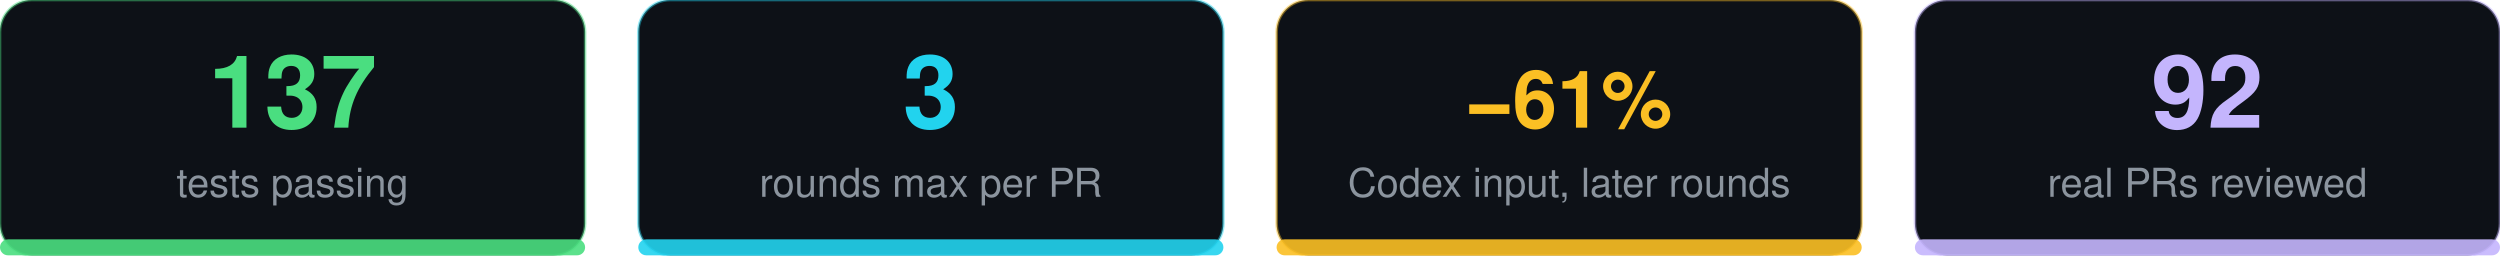
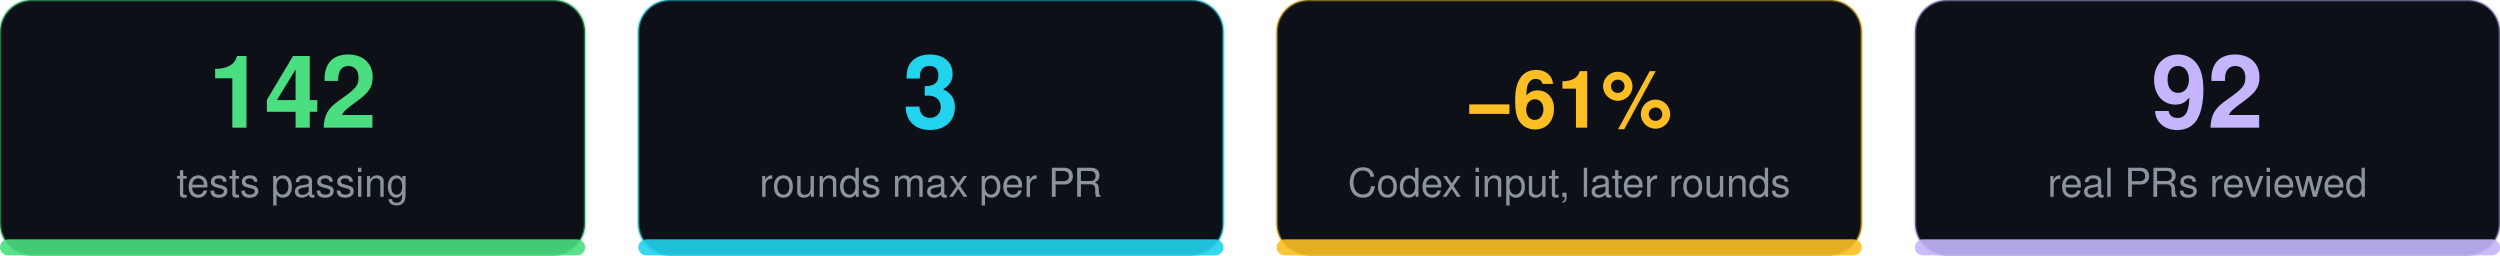
- <svg xmlns="http://www.w3.org/2000/svg" width="940" height="96" viewBox="0 0 940 96" font-family="-apple-system, 'Segoe UI', Helvetica, Arial, sans-serif" role="img" aria-label="137 tests passing, 3 rounds max per PR, −61% Codex input, later rounds, 92 real PRs reviewed">
+ <svg xmlns="http://www.w3.org/2000/svg" width="940" height="96" viewBox="0 0 940 96" font-family="-apple-system, 'Segoe UI', Helvetica, Arial, sans-serif" role="img" aria-label="142 tests passing, 3 rounds max per PR, −61% Codex input, later rounds, 92 real PRs reviewed">
  <g transform="translate(0 0)">
    <rect width="220" height="96" rx="12" fill="#0d1117" stroke="#4ade80" stroke-opacity=".45" />
    <rect x="0" y="90" width="220" height="6" rx="3" fill="#4ade80" opacity=".9" />
-     <text x="110" y="48" text-anchor="middle" font-size="38" font-weight="800" fill="#4ade80">137</text>
+     <text x="110" y="48" text-anchor="middle" font-size="38" font-weight="800" fill="#4ade80">142</text>
    <text x="110" y="74" text-anchor="middle" font-size="15" fill="#8b949e">tests passing</text>
  </g>
  <g transform="translate(240 0)">
    <rect width="220" height="96" rx="12" fill="#0d1117" stroke="#22d3ee" stroke-opacity=".45" />
    <rect x="0" y="90" width="220" height="6" rx="3" fill="#22d3ee" opacity=".9" />
    <text x="110" y="48" text-anchor="middle" font-size="38" font-weight="800" fill="#22d3ee">3</text>
    <text x="110" y="74" text-anchor="middle" font-size="15" fill="#8b949e">rounds max per PR</text>
  </g>
  <g transform="translate(480 0)">
    <rect width="220" height="96" rx="12" fill="#0d1117" stroke="#FBBF24" stroke-opacity=".45" />
    <rect x="0" y="90" width="220" height="6" rx="3" fill="#FBBF24" opacity=".9" />
    <text x="110" y="48" text-anchor="middle" font-size="30" font-weight="800" fill="#FBBF24">−61%</text>
    <text x="110" y="74" text-anchor="middle" font-size="15" fill="#8b949e">Codex input, later rounds</text>
  </g>
  <g transform="translate(720 0)">
    <rect width="220" height="96" rx="12" fill="#0d1117" stroke="#C4B5FD" stroke-opacity=".45" />
    <rect x="0" y="90" width="220" height="6" rx="3" fill="#C4B5FD" opacity=".9" />
    <text x="110" y="48" text-anchor="middle" font-size="38" font-weight="800" fill="#C4B5FD">92</text>
    <text x="110" y="74" text-anchor="middle" font-size="15" fill="#8b949e">real PRs reviewed</text>
  </g>
</svg>
